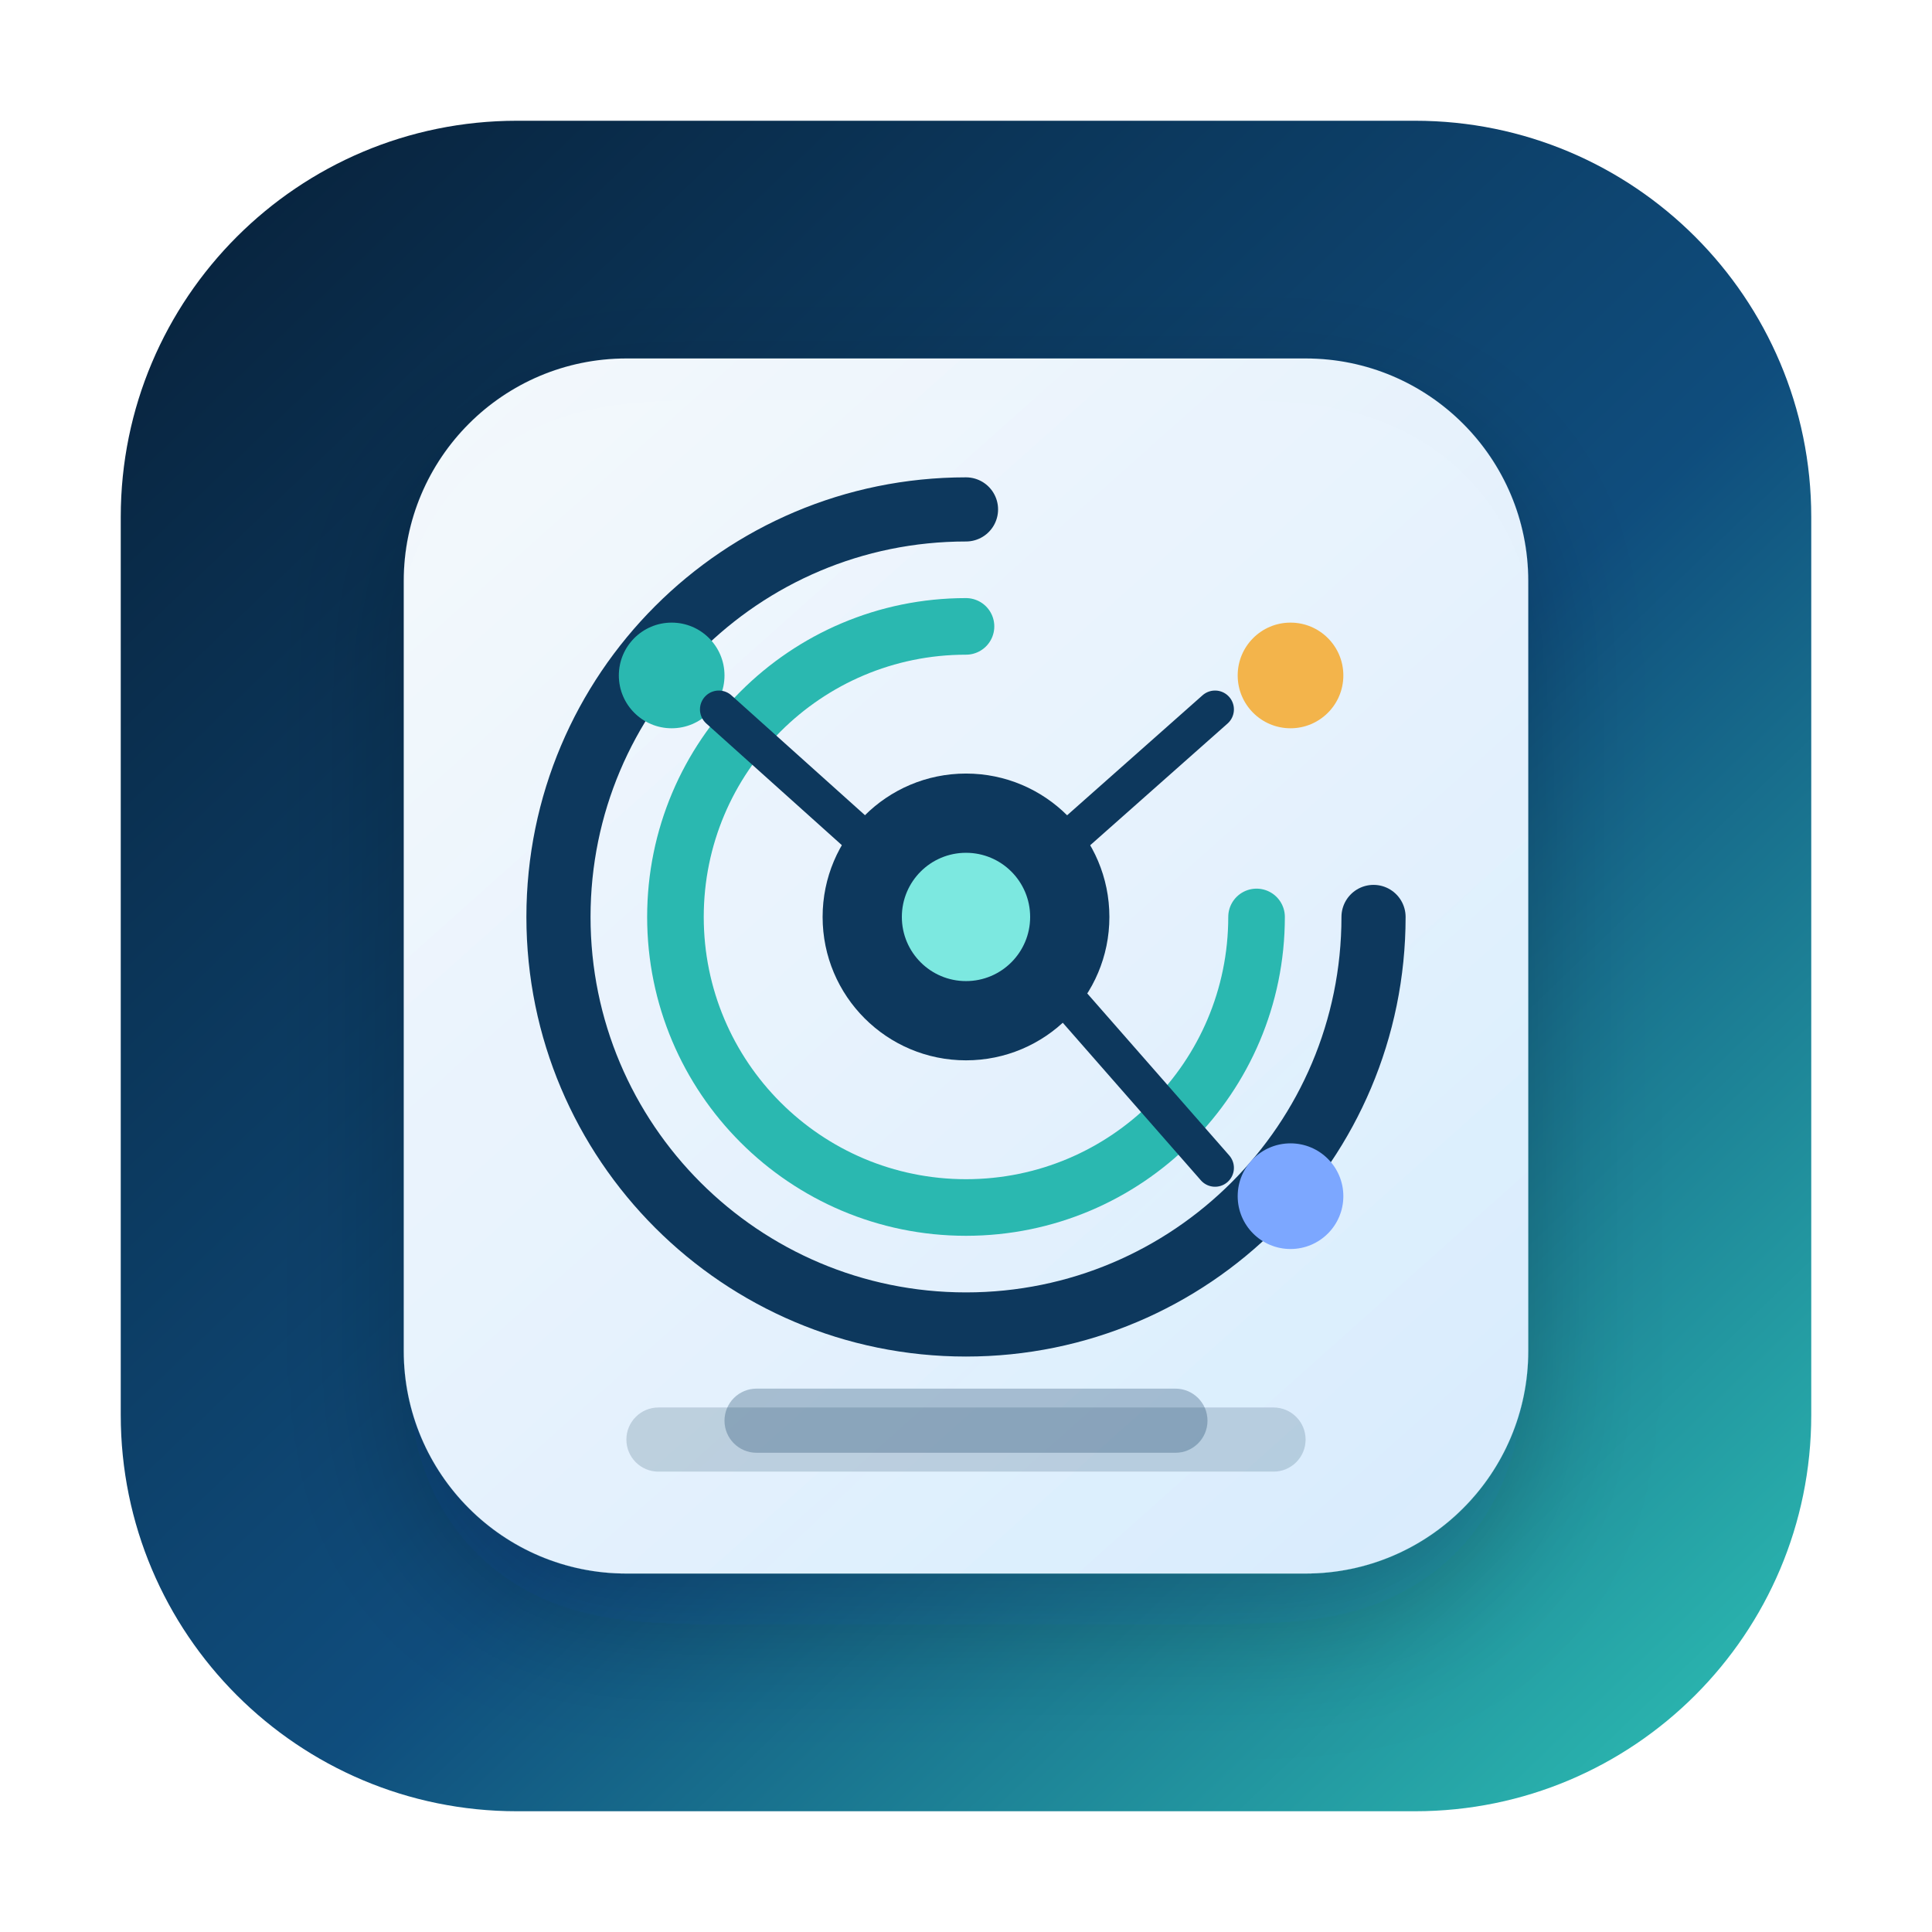
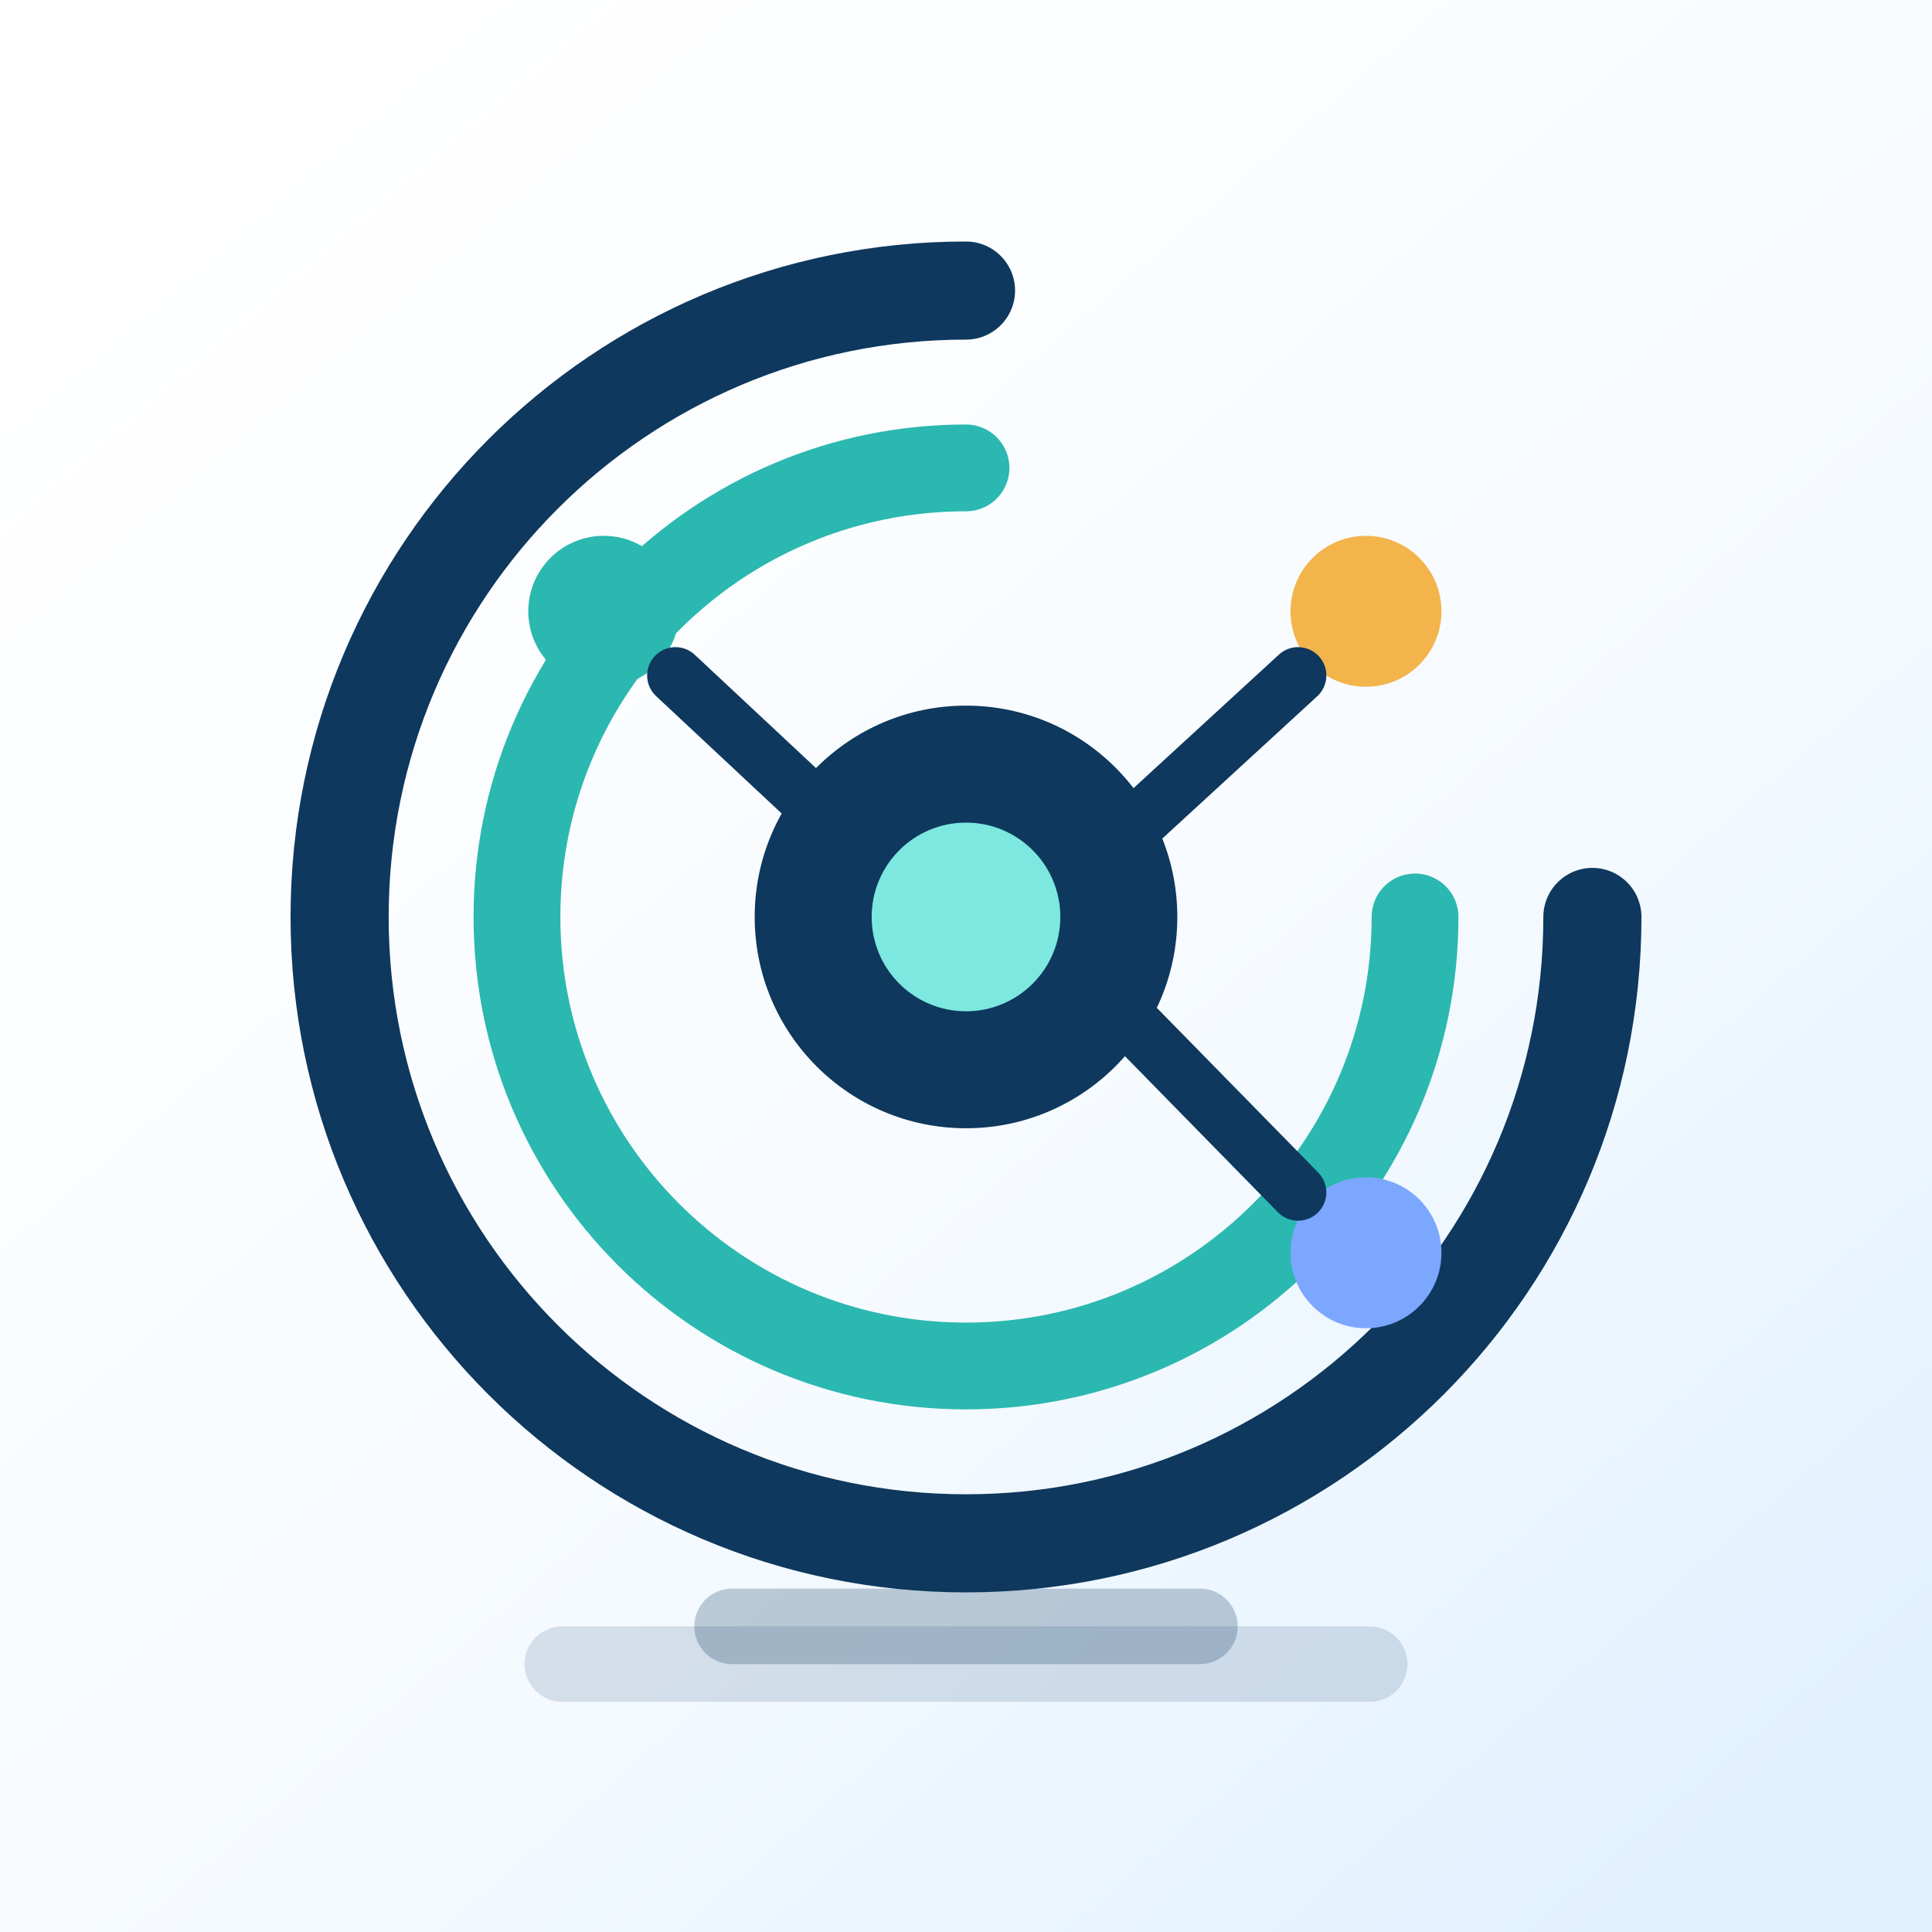
<svg xmlns="http://www.w3.org/2000/svg" width="1024" height="1024" viewBox="0 0 1024 1024" fill="none" role="img" aria-label="One Person Lab app icon">
  <defs>
-     <linearGradient id="bg" x1="112" y1="96" x2="912" y2="928" gradientUnits="userSpaceOnUse">
-       <stop offset="0" stop-color="#08233D" />
-       <stop offset="0.56" stop-color="#0F4D7D" />
-       <stop offset="1" stop-color="#2BB8B0" />
+     <linearGradient id="bg" x1="120" y1="72" x2="904" y2="980" gradientUnits="userSpaceOnUse">
+       <stop offset="0" stop-color="#FFFFFF" />
+       <stop offset="0.55" stop-color="#F7FBFF" />
+       <stop offset="1" stop-color="#E2F1FF" />
    </linearGradient>
-     <linearGradient id="card" x1="238" y1="210" x2="786" y2="824" gradientUnits="userSpaceOnUse">
-       <stop offset="0" stop-color="#F8FCFF" />
-       <stop offset="1" stop-color="#DCEEFF" />
-     </linearGradient>
-     <filter id="shadow" x="80" y="80" width="864" height="864" filterUnits="userSpaceOnUse" color-interpolation-filters="sRGB">
-       <feDropShadow dx="0" dy="28" stdDeviation="34" flood-color="#031323" flood-opacity="0.24" />
-     </filter>
  </defs>
-   <rect x="64" y="64" width="896" height="896" rx="210" fill="url(#bg)" />
-   <g filter="url(#shadow)">
-     <rect x="214" y="190" width="596" height="644" rx="118" fill="url(#card)" fill-opacity="0.98" />
-     <path d="M512 270C392.706 270 296 366.706 296 486C296 605.294 392.706 702 512 702C631.294 702 728 605.294 728 486" stroke="#0E385D" stroke-width="34" stroke-linecap="round" />
-     <path d="M512 332C426.948 332 358 400.948 358 486C358 571.052 426.948 640 512 640C597.052 640 666 571.052 666 486" stroke="#2BB8B0" stroke-width="30" stroke-linecap="round" />
-     <circle cx="512" cy="486" r="76" fill="#0E385D" />
-     <circle cx="512" cy="486" r="34" fill="#7CE8E0" />
-     <rect x="332" y="746" width="360" height="34" rx="17" fill="#0E385D" fill-opacity="0.18" />
-     <rect x="384" y="736" width="256" height="34" rx="17" fill="#0E385D" fill-opacity="0.28" />
-     <circle cx="356" cy="358" r="28" fill="#2BB8B0" />
-     <circle cx="684" cy="358" r="28" fill="#F3B44B" />
-     <circle cx="684" cy="634" r="28" fill="#7CA7FF" />
-     <path d="M381 376L459 446" stroke="#0E385D" stroke-width="20" stroke-linecap="round" />
-     <path d="M644 376L565 446" stroke="#0E385D" stroke-width="20" stroke-linecap="round" />
-     <path d="M644 619L566 530" stroke="#0E385D" stroke-width="20" stroke-linecap="round" />
-   </g>
+   <rect width="1024" height="1024" fill="url(#bg)" />
+   <path d="M512 154C328.642 154 180 302.642 180 486C180 669.358 328.642 818 512 818C695.358 818 844 669.358 844 486" stroke="#0E385D" stroke-width="52" stroke-linecap="round" />
+   <path d="M512 248C380.556 248 274 354.556 274 486C274 617.444 380.556 724 512 724C643.444 724 750 617.444 750 486" stroke="#2BB8B0" stroke-width="46" stroke-linecap="round" />
+   <circle cx="512" cy="486" r="112" fill="#0E385D" />
+   <circle cx="512" cy="486" r="50" fill="#7CE8E0" />
+   <circle cx="320" cy="324" r="40" fill="#2BB8B0" />
+   <circle cx="724" cy="324" r="40" fill="#F3B44B" />
+   <circle cx="724" cy="664" r="40" fill="#7CA7FF" />
+   <path d="M358 358L450 444" stroke="#0E385D" stroke-width="30" stroke-linecap="round" />
+   <path d="M688 358L590 448" stroke="#0E385D" stroke-width="30" stroke-linecap="round" />
+   <path d="M688 632L590 532" stroke="#0E385D" stroke-width="30" stroke-linecap="round" />
+   <rect x="278" y="862" width="468" height="40" rx="20" fill="#0E385D" fill-opacity="0.14" />
+   <rect x="368" y="842" width="288" height="40" rx="20" fill="#0E385D" fill-opacity="0.25" />
</svg>
